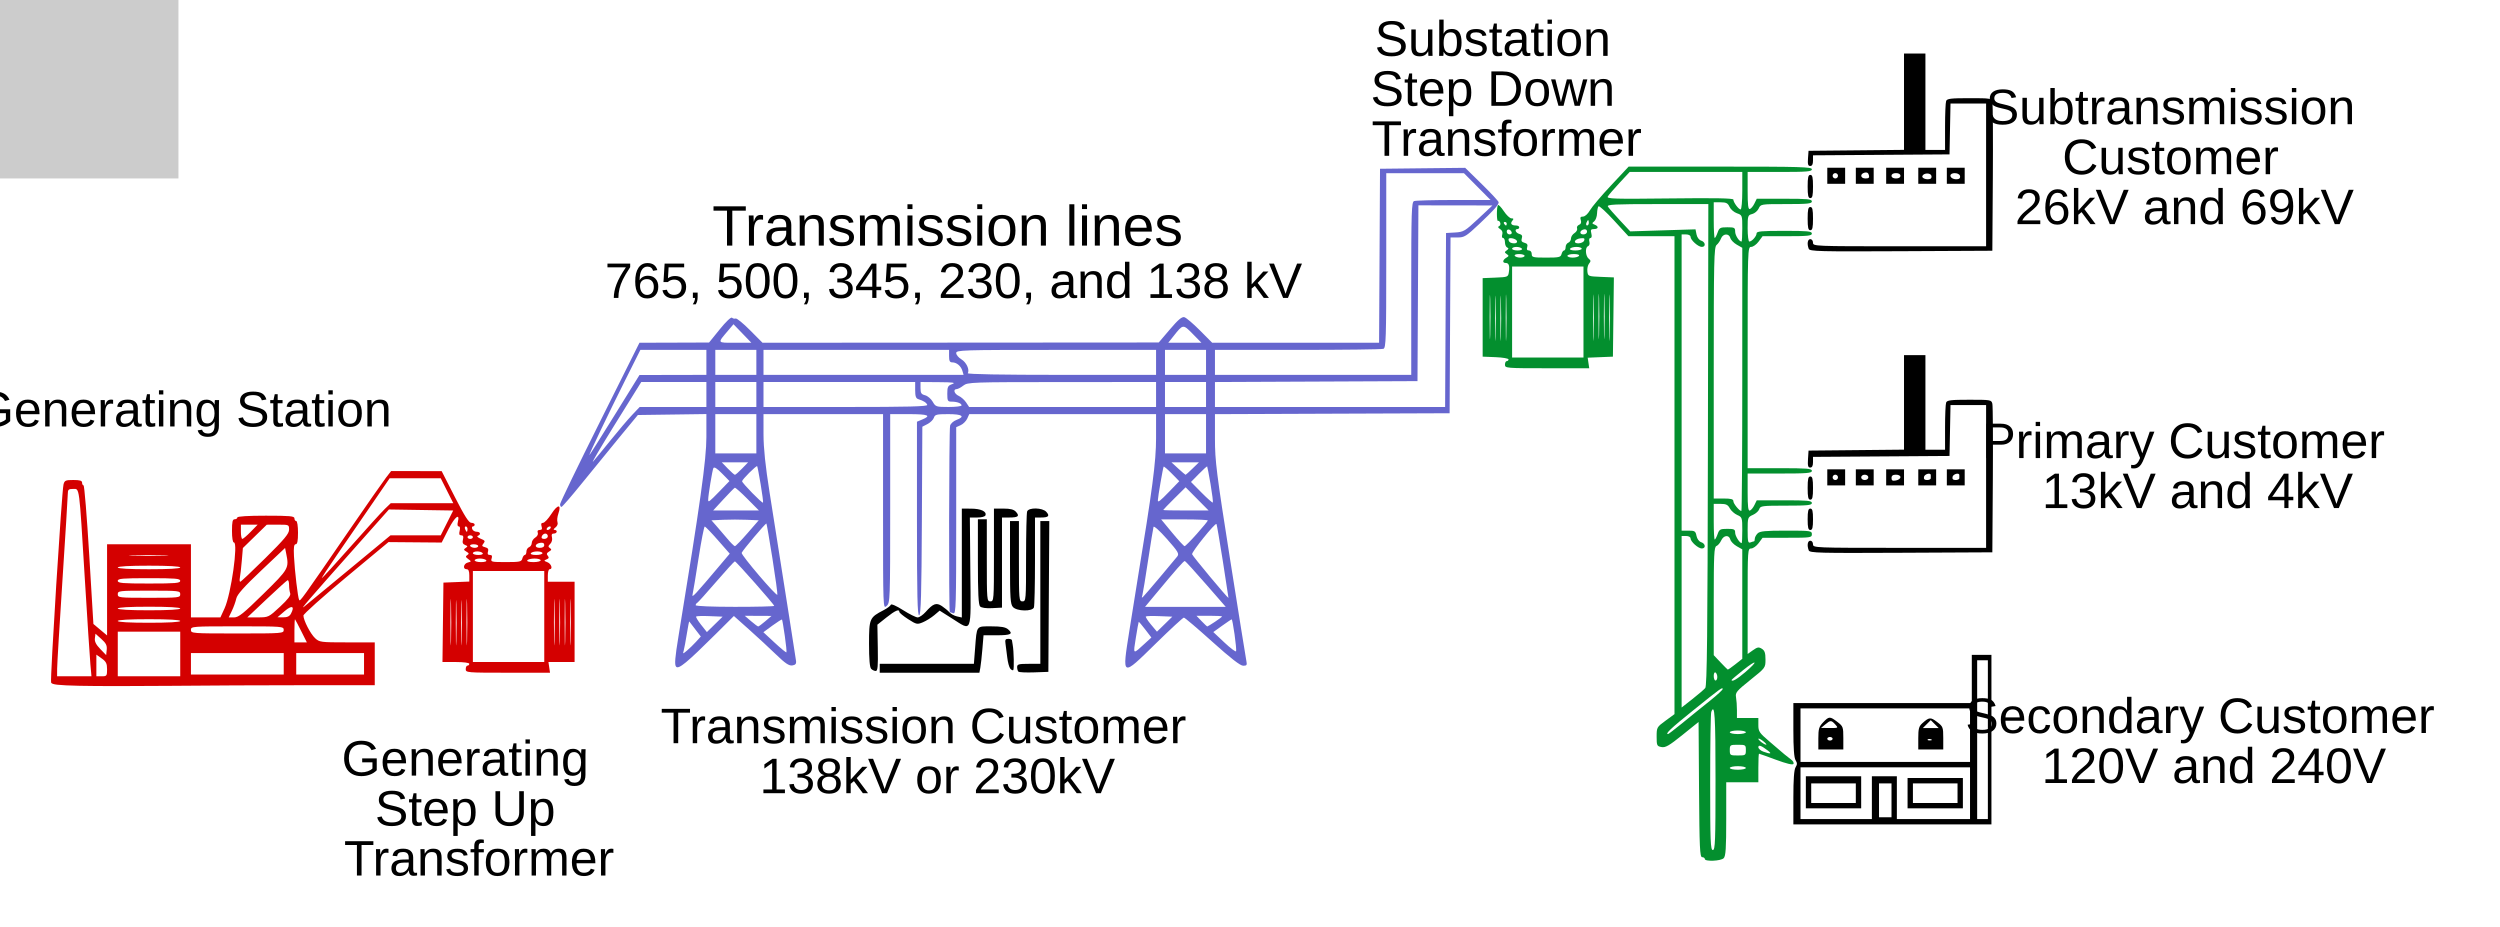
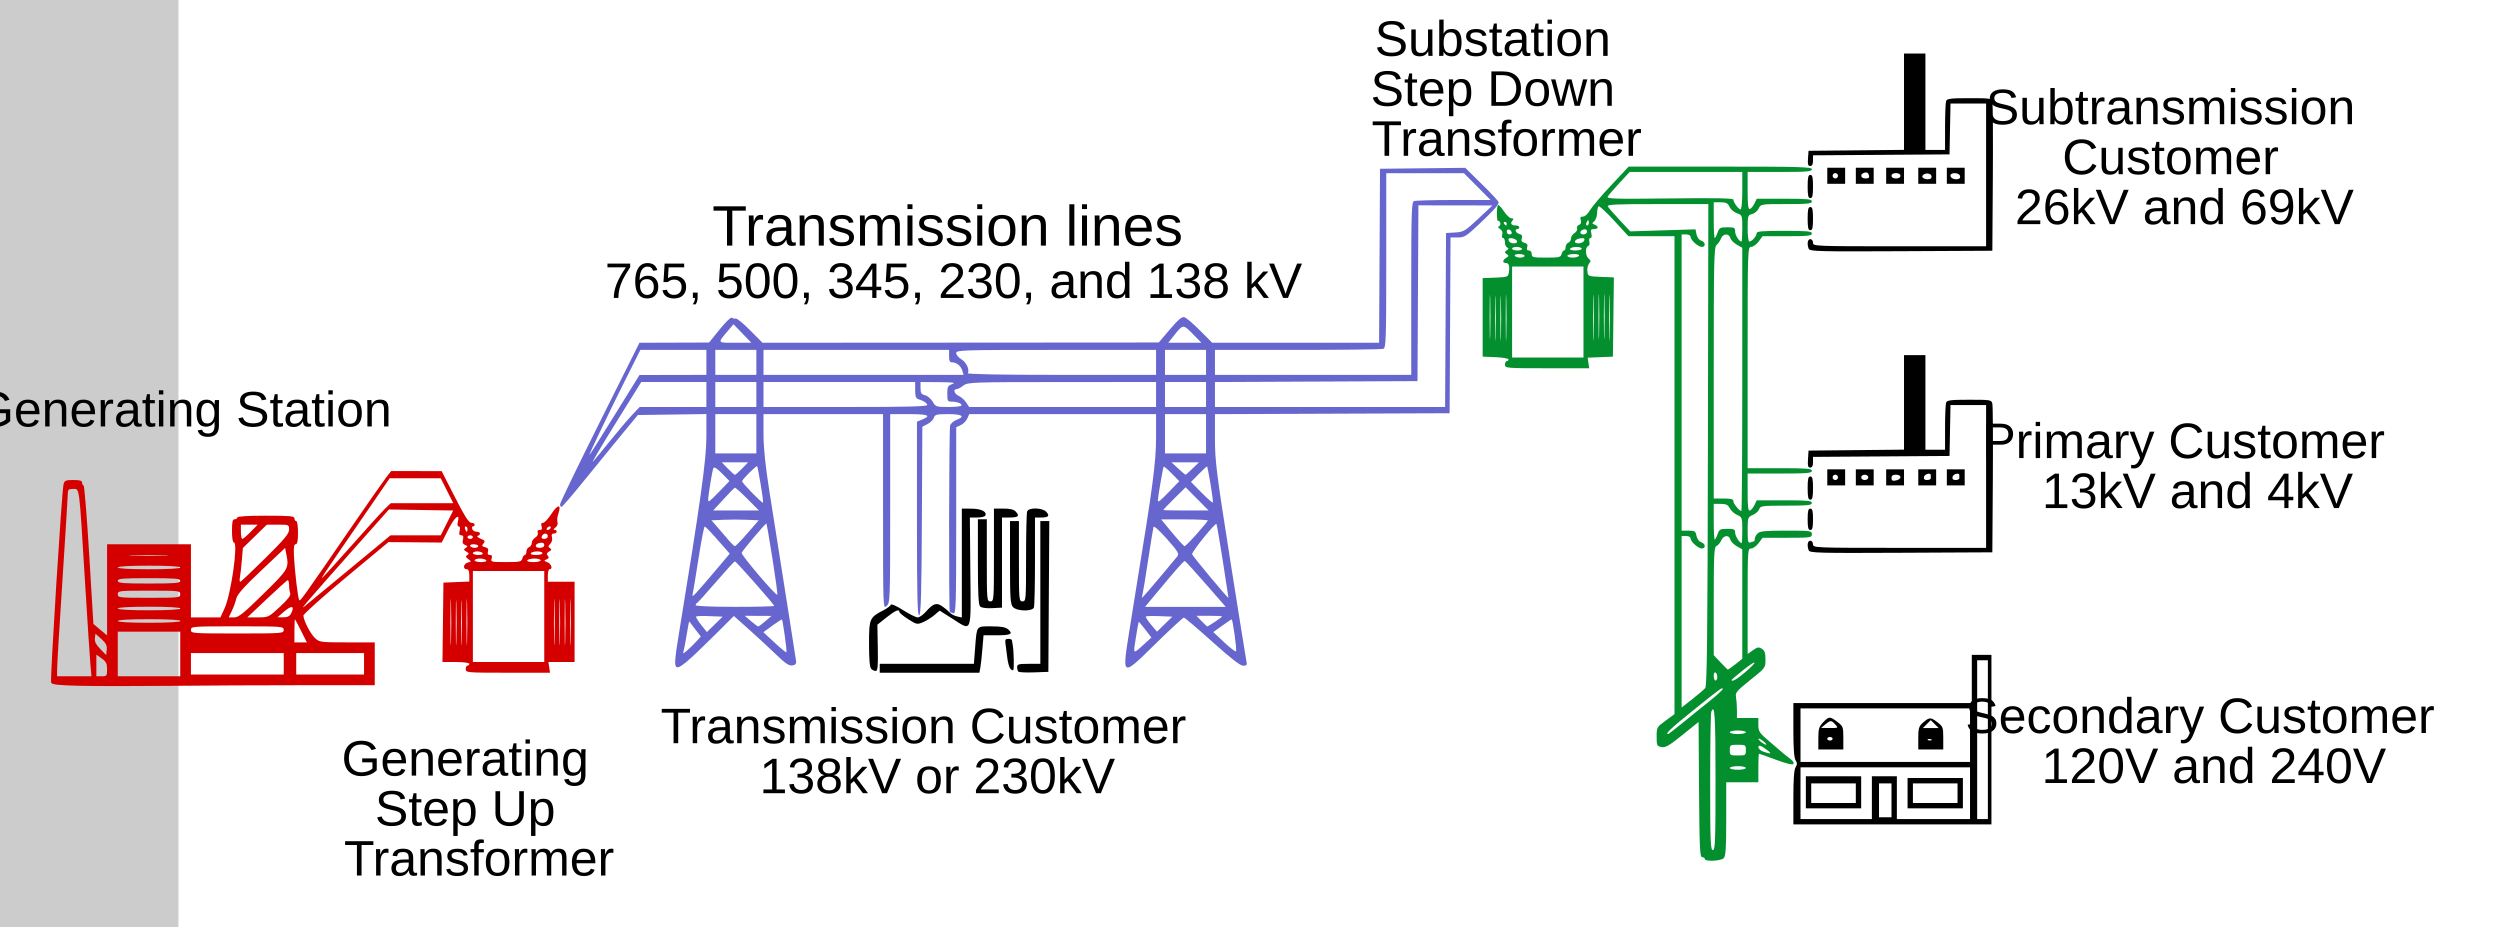
<svg xmlns="http://www.w3.org/2000/svg" height="519" width="1401" version="1.0">
  <defs />
-   <path id="outline" fill="000000" opacity="0.2" d="m0,0L0,100,100,100,100,0,z" />
+   <path id="outline" fill="000000" opacity="0.2" d="m0,0L0,1400,100,1400,100,0z" />
  <g transform="translate(187.5,-288.8622)">
    <path fill="#d40000" d="m-142.65,673.19c-12.494-0.304-15.765-0.673-16.209-1.83-0.628-1.637,5.976-107.12,6.949-111,0.564-2.245,1.134-2.504,5.52-2.504,3.681,0,4.892,0.371,4.892,1.5,0,0.825,0.37,1.5,0.821,1.5s1.878,17.478,3.169,38.84l2.348,38.84,3.831,3.216,3.831,3.216v-25.556-25.556h23.5,23.5v20.5,20.5h8.256,8.256l2.345-5.111c3.644-7.944,7.734-36.889,5.213-36.889-0.649,0-1.069-2.555-1.069-6.5,0-5.111,0.321-6.5,1.5-6.5,0.825,0,1.5-0.45,1.5-1,0-0.625,6-1,16-1,13.556,0,16,0.229,16,1.5,0,0.825,0.45,1.5,1,1.5,0.564,0,1,2.833,1,6.5,0,4.66-0.367,6.5-1.297,6.5-0.968,0-1.213,1.714-0.963,6.75,0.409,8.267,2.199,23.341,2.907,24.487,0.561,0.908,1.158,0.077,27.843-38.737,9.831-14.3,19.181-27.688,20.777-29.75l2.901-3.75,14.166,0.009,14.166,0.009,7.389,14.491c5.515,10.816,7.861,14.491,9.25,14.491,1.023,0,1.861,0.45,1.861,1s-0.436,1-0.969,1c-0.533,0-0.71,0.675-0.393,1.5,0.317,0.825,1.427,1.5,2.469,1.5,2.124,0,2.567,1.583,0.643,2.297-0.693,0.257,0.024,0.97,1.609,1.6,2.421,0.962,2.664,1.371,1.586,2.67-1.07,1.289-0.923,1.626,0.919,2.107,1.596,0.417,2.03,1.084,1.597,2.449-0.417,1.312-0.104,1.876,1.039,1.876,1.18,0,1.458,0.557,1,2-0.601,1.895-0.18,2,8.026,2,7.82,0,8.712-0.194,9.184-2,0.288-1.1,0.921-2,1.406-2,0.486,0,0.883-0.852,0.883-1.893,0-1.041,0.675-2.152,1.5-2.469,0.825-0.317,1.5-1.381,1.5-2.366,0-0.985,0.887-2.345,1.972-3.022,1.156-0.722,1.732-1.856,1.393-2.74-0.374-0.975,0.013-1.509,1.095-1.509,1.219,0,1.502-0.544,1.04-2-0.437-1.378-0.18-2,0.828-2,0.805,0,2.924-2.276,4.709-5.058,3.482-5.427,5.749-5.495,3.873-0.116-0.613,1.76-0.837,3.926-0.496,4.814,0.366,0.954-0.104,2.163-1.148,2.956-1.071,0.813-1.275,1.354-0.517,1.373,1.869,0.048,1.51,2.032-0.367,2.032-1.157,0-1.458,0.605-1.059,2.131,0.323,1.235-0.079,2.768-0.957,3.645-1.237,1.237-1.272,1.674-0.191,2.388,1.05,0.692,0.95,1.093-0.482,1.935-1.345,0.791-1.53,1.395-0.724,2.365,0.808,0.973,0.632,1.484-0.695,2.019-1.595,0.644-1.546,0.805,0.474,1.585,2.218,0.855,3.196,3.932,1.25,3.932-0.55,0-1,1.575-1,3.5v3.5h7.5,7.5v22.5,22.5h-7.327-7.327l0.44,3,0.44,3h-23.614c-22.947,0-23.614-0.057-23.614-2,0-1.1,0.45-2,1-2s1-0.45,1-1c0-0.578-3.173-1-7.519-1h-7.519l0.269-22.25,0.269-22.25,7.25-0.294,7.25-0.294v-3.456c0-2.405-0.456-3.456-1.5-3.456-2.313,0-1.774-3.115,0.648-3.749,2.083-0.545,2.091-0.603,0.255-1.946-1.526-1.116-1.629-1.548-0.528-2.228,1.096-0.678,0.997-1.06-0.505-1.942-1.596-0.938-1.655-1.24-0.398-2.063,1.256-0.823,1.208-1.066-0.324-1.654-1.3-0.499-1.633-1.342-1.203-3.054,0.431-1.718,0.173-2.365-0.945-2.365-1.141,0-1.376-0.645-0.911-2.5,0.391-1.559,0.203-2.5-0.5-2.5-0.69,0-0.894-0.929-0.527-2.391,1.344-5.355-1.609-3.134-5.215,3.923l-3.83,7.52-14.904-0.13-14.903-0.13-23.847,19.83c-13.116,10.904-23.837,20.511-23.824,21.349,0.039,2.703,3.945,10.263,6.55,12.678,2.429,2.251,3.158,2.346,17.98,2.346h15.448v12,12l-39.75,0.002c-21.862,0.001-55.5,0.161-74.75,0.356s-42.044,0.183-50.653-0.026zm5.802-12.081c-0.335-3.712-1.749-25.425-3.142-48.25-3.218-52.74-2.858-50-6.569-50-2.537,0-2.94,0.376-2.949,2.75-0.006,1.512-1.349,23.225-2.985,48.25s-2.982,47.412-2.99,49.75l-0.015,4.25h9.629,9.629zm9.351,2.818c0-3.227-0.538-4.315-3-6.068l-3-2.136v6.068,6.068h3c2.825,0,3-0.23,3-3.932zm41-8.568,0-12.5-17.5,0-17.5,0,0,12.5,0,12.5,17.5,0,17.5,0zm58,5.5,0-6-26,0-26,0,0,6,0,6,26,0,26,0zm45,0,0-6-19,0-19,0,0,6,0,6,19,0,19,0zm101-26.5,0-25.5-20,0-20,0,0,25.5,0,25.5,20,0,20,0zm-52.253-7.196c-0.177-5.942-0.323-1.354-0.323,10.196s0.144,16.412,0.322,10.804c0.178-5.608,0.179-15.058,0.002-21zm2.999,0.446c-0.178-5.638-0.324-1.025-0.324,10.25s0.146,15.888,0.324,10.25c0.178-5.638,0.178-14.862,0-20.5zm3,0c-0.178-5.638-0.324-1.025-0.324,10.25s0.146,15.888,0.324,10.25c0.178-5.638,0.178-14.862,0-20.5zm3.001-0.446c-0.177-5.942-0.323-1.354-0.323,10.196s0.144,16.412,0.322,10.804c0.178-5.608,0.179-15.058,0.002-21zm49,0c-0.177-5.942-0.323-1.354-0.323,10.196s0.144,16.412,0.322,10.804c0.178-5.608,0.179-15.058,0.001-21zm3,0c-0.177-5.942-0.323-1.354-0.323,10.196s0.144,16.412,0.322,10.804c0.178-5.608,0.179-15.058,0.001-21zm3,0c-0.177-5.942-0.323-1.354-0.323,10.196s0.144,16.412,0.322,10.804c0.178-5.608,0.179-15.058,0.001-21zm3,0c-0.177-5.942-0.323-1.354-0.323,10.196s0.144,16.412,0.322,10.804c0.178-5.608,0.179-15.058,0.001-21zm-262.94,19.803-3.31-2.972-0.328,2.554c-0.233,1.814,0.636,3.552,3,6l3.328,3.447,0.31-3.029c0.244-2.378-0.4-3.667-3-6zm112.02-4.358c-1.724-3.438-3.292-6.438-3.485-6.667-0.193-0.229-0.35,2.583-0.35,6.25v6.667h3.485,3.485zm-9.835-0.75c0-1.949-0.667-2-26-2s-26,0.051-26,2,0.667,2,26,2,26-0.051,26-2zm-58-5c0-0.629-6.5-1-17.5-1s-17.5,0.371-17.5,1,6.5,1,17.5,1,17.5-0.371,17.5-1zm46.601-15.173c14.317-14.076,14.452-14.314,12.781-22.666l-0.618-3.089-13.338,12.626c-9.739,9.218-13.517,13.459-14,15.714-0.364,1.698-1.468,4.775-2.453,6.838l-1.792,3.75h3.01c2.517,0,5.208-2.16,16.409-13.173zm9.28,7.226c4.529-4.206,6.198-6.403,5.75-7.571-0.347-0.905-0.631-2.996-0.631-4.647,0-1.651-0.384-2.852-0.854-2.668-0.47,0.183-5.737,4.946-11.706,10.583l-10.852,10.25,5.956-0.011c5.882-0.011,6.036-0.085,12.338-5.936zm6.147,3.895c2.305-4.307,0.607-5.008-3.528-1.458l-4,3.435,3.215,0.037c2.244,0.026,3.547-0.582,4.313-2.015zm-62.023-2.94c0-0.629-6.5-1-17.5-1s-17.5,0.371-17.5,1,6.5,1,17.5,1,17.5-0.371,17.5-1zm94.668-21.856,23.168-19.144,14.069,0,14.069,0,3.503-6.956,3.503-6.956-18.014-0.294-18.014-0.294-21.227,23.893c-24.276,27.325-28.94,32.757-26.187,30.501,1.078-0.884,12.386-10.221,25.128-20.75zm-94.668,13.86c0-1.924-0.667-2-17.5-2s-17.5,0.076-17.5,2,0.667,2,17.5,2,17.5-0.076,17.5-2zm0-7.5c0-1.276-2.611-1.5-17.5-1.5s-17.5,0.224-17.5,1.5,2.611,1.5,17.5,1.5,17.5-0.224,17.5-1.5zm47.667-12.702c10.787-10.682,13.333-13.736,13.333-16,0-2.767-0.068-2.797-6.25-2.78l-6.25,0.018-6.695,6.535-6.695,6.535-0.612,7.197c-0.337,3.958-0.82,8.21-1.074,9.447-0.254,1.238-0.154,2.25,0.224,2.25,0.377,0,6.686-5.941,14.019-13.202zm47.865-6.548c8.64-9.762,17.223-19.212,19.074-21l3.365-3.25h17.527,17.527l-3.525-7-3.525-7h-14.302-14.302l-10.12,14.75c-5.566,8.113-14.229,20.712-19.25,28-5.021,7.287-8.915,13.25-8.653,13.25,0.262,0,7.546-7.987,16.185-17.75zm-95.532,11.75c0-0.629-6.5-1-17.5-1s-17.5,0.371-17.5,1,6.5,1,17.5,1,17.5-0.371,17.5-1zm171.5-4c-0.34-0.55-1.942-1-3.559-1s-2.941,0.45-2.941,1,1.602,1,3.559,1c2.118,0,3.309-0.405,2.941-1zm30.5,0c0-0.55-1.548-1-3.441-1-1.893,0-3.719,0.45-4.059,1-0.373,0.604,0.99,1,3.441,1,2.232,0,4.059-0.45,4.059-1zm-210.8-2.746c-5.115-0.182-13.215-0.181-18,0.002-4.785,0.183-0.599,0.332,9.301,0.331,9.9-0.001,13.815-0.151,8.699-0.333zm178.3-1.25c-0.34-0.55-1.716-1-3.059-1s-2.441,0.45-2.441,1,1.377,1,3.059,1c1.785,0,2.802-0.417,2.441-1zm33.5,0c0-0.55-1.323-1-2.941-1-1.617,0-3.219,0.45-3.559,1-0.368,0.595,0.823,1,2.941,1,1.958,0,3.559-0.45,3.559-1zm-36-4c0-0.55-1.152-1-2.559-1-1.451,0-2.292,0.433-1.941,1,0.34,0.55,1.492,1,2.559,1s1.941-0.45,1.941-1zm37-0.57c0-1.042-0.729-1.462-2.172-1.25-3.201,0.471-3.544,2.82-0.412,2.82,1.681,0,2.583-0.549,2.583-1.57zm-164.5-7.43,3.906-4-4.703,0-4.703,0,0,4c0,2.2,0.359,4,0.797,4s2.555-1.8,4.703-4zm124.5,3c0-0.55-0.675-1-1.5-1s-1.5,0.45-1.5,1,0.675,1,1.5,1,1.5-0.45,1.5-1zm42-0.5c0-0.825-0.627-1.5-1.393-1.5-0.766,0-1.652,0.675-1.969,1.5-0.392,1.02,0.054,1.5,1.393,1.5,1.083,0,1.969-0.675,1.969-1.5zm-45-4c0-0.825-0.436-1.5-0.969-1.5-0.533,0-0.71,0.675-0.393,1.5,0.317,0.825,0.752,1.5,0.969,1.5,0.216,0,0.393-0.675,0.393-1.5zm46.5-0.5c0.34-0.55,0.168-1-0.382-1s-1.278,0.45-1.618,1c-0.34,0.55-0.168,1,0.382,1s1.278-0.45,1.618-1z" />
    <path fill="#038f2e" d="M767.88,770.23c0-0.55-0.67-1-1.49-1-1.29,0-1.52-5.13-1.75-37.89l-0.26-37.9-9.05,7.3c-7.48,6.02-9.52,7.2-11.75,6.77-2.53-0.48-2.7-0.85-2.7-5.81,0-5.21,0.09-5.37,5-8.97l5-3.67v-133.92-133.91h-12.91-12.9l-8.02-8.75c-4.41-4.8-8.34-8.42-8.74-8.02-0.39,0.4-0.76,2.19-0.82,3.99s-0.79,3.81-1.61,4.46c-1.32,1.03-1.29,1.26,0.25,1.85,2.42,0.94,2.2,2.47-0.36,2.47-1.75,0-2,0.42-1.48,2.5,0.39,1.57,0.2,2.5-0.51,2.5-0.65,0-0.91,0.87-0.6,2.06,0.32,1.21,0,2.27-0.77,2.56-1.73,0.67-1.44,5.57,0.43,7.02,1.2,0.94,1.23,1.42,0.18,2.69-0.71,0.85-1.14,2.81-0.96,4.36,0.31,2.76,0.44,2.81,7.59,3.1l7.27,0.3-0.27,22.2-0.27,22.21-7.07,0.29-7.07,0.29,0.43,2.96,0.44,2.96h-23.62c-22.94,0-23.61-0.06-23.61-2,0-1.1,0.45-2,1-2s1-0.43,1-0.96c0-0.52-3.26-1.09-7.25-1.25l-7.25-0.29v-22-22l7.14-0.29c6.97-0.29,7.15-0.36,7.55-3.09,0.53-3.59,0-5.12-1.77-5.12-1.97,0-1.78-1.69,0.33-2.93,1.53-0.9,1.56-1.16,0.25-2.05-1.33-0.91-1.33-1.14,0-2.1,1.13-0.81,1.19-1.2,0.25-1.58-0.69-0.28-1.25-1.6-1.25-2.93,0-1.32-0.48-2.41-1.07-2.41-0.6,0-0.8-0.85-0.45-1.93,0.39-1.25-0.02-2.32-1.19-3.06-1.2-0.76-1.4-1.29-0.6-1.63,0.66-0.28,0.95-1.15,0.65-1.94s-0.85-1.24-1.22-1.01c-0.84,0.51-0.85-8.04-0.02-8.87,0.33-0.33,1.8,1.21,3.27,3.42,1.46,2.21,3.38,4.02,4.27,4.02,1.23,0,1.34,0.31,0.49,1.34-1.32,1.59-0.5,2.66,2.04,2.66,1,0,1.83,0.45,1.83,1s-0.45,1-1,1c-1.85,0-1.02,2.18,1.03,2.72,1.47,0.38,1.86,1.06,1.41,2.47-0.46,1.43-0.06,2.09,1.5,2.5,1.52,0.4,1.95,1.08,1.52,2.43-0.41,1.29-0.11,1.88,0.97,1.88,0.9,0,1.57,0.85,1.57,2,0,1.83,0.67,2,8.09,2,7.26,0,8.15-0.21,8.62-2,0.29-1.1,0.92-2,1.41-2,0.48,0,0.88-0.85,0.88-1.9,0-1.04,0.67-2.15,1.5-2.46,0.82-0.32,1.5-1.39,1.5-2.37,0-0.99,0.89-2.35,1.97-3.02,1.09-0.68,1.73-1.86,1.44-2.61-0.29-0.76,0.21-1.66,1.1-2.01,1.1-0.42,1.42-1.28,0.99-2.63-0.48-1.52-0.18-2,1.23-2,1.09,0,2.7-1.45,3.85-3.45,1.08-1.9,6.41-8.2,11.85-14l9.88-10.55h51.34c44.98,0,51.35,0.18,51.35,1.5,0,1.28-2.67,1.5-18,1.5h-18v10.58c0,8.02,0.3,10.49,1.25,10.18,0.69-0.23,1.84-1.61,2.55-3.09l1.31-2.67h15.44c13.07,0,15.45,0.23,15.45,1.5,0,1.26-2.26,1.5-14.34,1.5-14.28,0-14.34,0.01-15.47,2.47-0.62,1.36-2.26,2.76-3.66,3.11-2.42,0.61-2.53,0.95-2.53,8.03,0,4.06,0.42,7.39,0.93,7.39,1.42,0,4.07-2.97,4.07-4.57,0-1.18,2.73-1.43,15.5-1.43,13.11,0,15.5,0.23,15.5,1.5,0,1.26-2.2,1.5-13.81,1.5h-13.82l-2.21,3c-1.22,1.65-3.11,3-4.19,3-1.94,0-1.97,0.98-1.97,62v62h18c15.33,0,18,0.22,18,1.5s-2.67,1.5-18,1.5h-18v10.58c0,8.02,0.3,10.49,1.25,10.18,0.69-0.23,1.84-1.61,2.55-3.09l1.31-2.67h15.44c13.07,0,15.45,0.23,15.45,1.5,0,1.26-2.27,1.5-14.43,1.5-13.4,0-14.48,0.14-15.05,1.94-0.34,1.06-1.94,2.52-3.57,3.24-2.88,1.28-2.95,1.48-2.95,8.67,0,6.3,0.23,7.27,1.58,6.75,0.87-0.33,1.77-0.6,2-0.6s0.42-0.64,0.42-1.43,0.71-2.14,1.57-3c1.28-1.28,4.22-1.57,16-1.57,13.76,0,14.43,0.09,14.43,2,0,1.9-0.67,2-13.81,2h-13.82l-2.21,3c-1.22,1.65-3.11,3-4.19,3-1.92,0-1.97,0.81-1.97,29.57v29.56l2.95-2.1c2.52-1.79,3.26-1.92,5-0.83,1.59,0.99,2.05,2.33,2.05,5.98,0,4.69-0.01,4.7-8.51,11.5-7.74,6.21-8.45,7.08-8,9.69,0.28,1.58,0.51,4.85,0.51,7.25v4.38h6,6v3.94c0,3.59,0.54,4.4,6.25,9.26,3.44,2.93,7.15,6.1,8.25,7.05,1.1,0.94,2.86,2.33,3.9,3.08,1.05,0.75,1.61,1.84,1.26,2.41-0.42,0.68-3.87-0.14-9.79-2.34-5.03-1.87-9.31-3.4-9.51-3.4s-0.36,3.6-0.36,8v8h-9-9v20.57c0,16.49-0.28,20.85-1.43,22-1.62,1.62-10.57,1.98-10.57,0.43zm6-44.5c0-35.91-0.45-42.99-2.39-37.92-0.34,0.87-0.61,18.64-0.61,39.5,0,33.04,0.19,37.92,1.5,37.92s1.5-5.06,1.5-39.5zm17-6.5c0-0.55-2.03-1-4.5-1-2.48,0-4.5,0.45-4.5,1s2.02,1,4.5,1c2.47,0,4.5-0.45,4.5-1zm0-10c0-2.89-0.17-3-4.5-3s-4.5,0.11-4.5,3,0.17,3,4.5,3,4.5-0.11,4.5-3zm12.5,0.39c-3.87-2.98-5.5-3.57-5.5-2.01,0,0.8,1.24,1.9,2.75,2.46,4.02,1.46,5.02,1.3,2.75-0.45zm-2.64-5.31c-1.3-1.05-2.55-1.72-2.79-1.49-0.51,0.51,3.07,3.33,4.29,3.38,0.47,0.01-0.2-0.83-1.5-1.89zm-46.19-9.63c3.75-3.05,7.5-6.1,8.33-6.77,0.82-0.68,4.54-3.66,8.25-6.63,3.71-2.98,6.75-5.8,6.75-6.28,0-1.26-1.1-0.47-16.79,12.17-12.28,9.88-15.63,13.06-13.79,13.06,0.23,0,3.49-2.5,7.25-5.55zm36.33,4.55c0-0.55-2.03-1-4.5-1-2.48,0-4.5,0.45-4.5,1s2.02,1,4.5,1c2.47,0,4.5-0.45,4.5-1zm-22.75-24.8c0.98-1.19,1.3-30.22,1.48-136.36l0.24-134.84h-28.54c-24.06,0-28.41,0.22-27.73,1.39,0.44,0.76,3.43,4.2,6.66,7.65l5.85,6.26,18.29-0.58,18.28-0.57,0.57,2.84c0.33,1.67,1.41,3.12,2.61,3.49,2.45,0.78,2.73,3.52,0.35,3.52-2.04,0-6.31-3.84-6.31-5.68,0-0.74-1.09-1.32-2.5-1.32h-2.5v83,83h3.87c3.49,0,3.94,0.29,4.46,2.92,0.35,1.73,1.42,3.18,2.63,3.56,2.45,0.78,2.73,3.52,0.35,3.52-2.04,0-6.31-3.84-6.31-5.68,0-0.74-1.09-1.32-2.5-1.32h-2.5v48.06,48.07l6-4.71c3.3-2.6,6.56-5.39,7.25-6.22zm6.75-6.14c0-1.07-0.45-2.22-1-2.56-0.57-0.35-1,0.49-1,1.94,0,1.41,0.45,2.56,1,2.56s1-0.88,1-1.94zm15.59-2.68c7.63-6.52,6.75-7.52-1.09-1.23-3.58,2.86-6.5,5.35-6.5,5.53,0,1.32,3.01-0.39,7.59-4.3zm-5.49-4.47l3.9-3.08-0.01-30.67v-30.66l-3.09-1.76c-1.7-0.97-3.33-2.66-3.61-3.75-0.73-2.8-3.75-2.48-5.12,0.54-0.64,1.39-1.83,2.78-2.66,3.1-1.3,0.5-1.51,4.79-1.51,30.87v30.29l3.75,3.97c2.06,2.19,3.91,4.03,4.1,4.1,0.2,0.08,2.11-1.25,4.25-2.95zm3.9-75.17c0-7.01-0.1-7.3-2.84-8.51-1.56-0.69-3.44-2.38-4.17-3.74-1.06-1.99-2.1-2.49-5.16-2.49h-3.83v10c0,5.5,0.25,10,0.55,10s1.02-1.35,1.6-3c0.95-2.72,1.45-3,5.45-3,3.85,0,4.4,0.27,4.4,2.17,0,1.82,2.51,5.83,3.65,5.83,0.19,0,0.35-3.27,0.35-7.26zm-0.01-84.49v-73.75l-3.09-1.76c-1.7-0.97-3.33-2.66-3.61-3.75-0.72-2.73-4.14-2.53-5.21,0.3-0.48,1.26-1.59,2.89-2.48,3.62-1.44,1.2-1.6,8.34-1.6,71.71v70.38h5.5c4.22,0,5.5,0.35,5.5,1.5,0,1.39,3.36,5.5,4.5,5.5,0.27,0,0.5-33.19,0.49-73.75zm-88.99-37.75v-25.5h-20-20v25.5,25.5h20,20v-25.5zm-49.26-6.75c-0.17-5.64-0.32-1.03-0.32,10.25,0,11.27,0.15,15.89,0.32,10.25,0.18-5.64,0.18-14.86,0-20.5zm3,0c-0.17-5.64-0.32-1.03-0.32,10.25,0,11.27,0.15,15.89,0.32,10.25,0.18-5.64,0.18-14.86,0-20.5zm3.01-0.45c-0.18-5.94-0.33-1.35-0.33,10.2s0.15,16.41,0.32,10.8c0.18-5.61,0.18-15.06,0.01-21zm49,0c-0.18-5.94-0.33-1.35-0.33,10.2s0.15,16.41,0.32,10.8c0.18-5.61,0.18-15.06,0.01-21zm9,0c-0.18-5.94-0.33-1.35-0.33,10.2s0.15,16.41,0.32,10.8c0.18-5.61,0.18-15.06,0.01-21zm-67.01-0.11c-0.18-5.33-0.32-0.69-0.32,10.31s0.15,15.36,0.33,9.69c0.17-5.66,0.17-14.66-0.01-20zm61-0.44c-0.17-5.64-0.32-1.03-0.32,10.25,0,11.27,0.15,15.89,0.32,10.25,0.18-5.64,0.18-14.86,0-20.5zm3,0c-0.17-5.64-0.32-1.03-0.32,10.25,0,11.27,0.15,15.89,0.32,10.25,0.18-5.64,0.18-14.86,0-20.5zm-44.74-23.75c0-0.55-1.38-1-3.06-1-1.78,0-2.8,0.41-2.44,1,0.34,0.55,1.72,1,3.06,1s2.44-0.45,2.44-1zm30.5,0c0.37-0.6-0.82-1-2.94-1-1.96,0-3.56,0.45-3.56,1s1.32,1,2.94,1,3.22-0.45,3.56-1zm-32-4c-0.34-0.55-1.72-1-3.06-1s-2.44,0.45-2.44,1,1.38,1,3.06,1c1.78,0,2.8-0.42,2.44-1zm33.5,0c0-0.55-1.32-1-2.94-1s-3.22,0.45-3.56,1c-0.37,0.59,0.82,1,2.94,1,1.96,0,3.56-0.45,3.56-1zm-36.25-4.25c-0.47-1.45-4.75-2.34-4.75-0.99,0,1.43,1.17,2.24,3.25,2.24,1.09,0,1.74-0.54,1.5-1.25zm37.64-0.32c0.46-1.22,0.01-1.49-2.07-1.25-1.47,0.18-2.85,0.88-3.08,1.57-0.61,1.87,4.43,1.56,5.15-0.32zm88.61-6.83c0-7.33-0.03-7.42-3-8.45-1.65-0.58-3.52-2.19-4.16-3.6-0.95-2.09-1.86-2.55-5-2.55h-3.84v10c0,5.5,0.25,10,0.55,10s1.02-1.35,1.6-3c0.95-2.72,1.45-3,5.45-3,3.99,0,4.4,0.22,4.4,2.43,0,2.08,2.24,5.57,3.57,5.57,0.24,0,0.43-3.33,0.43-7.4zm-129.23,2.21c-0.62-1.85-2.77-2.16-2.77-0.4,0,0.88,0.71,1.59,1.58,1.59s1.41-0.54,1.19-1.19zm42.23-0.39c0-0.93-0.68-1.44-1.67-1.25-2.51,0.49-2.85,2.83-0.41,2.83,1.22,0,2.08-0.65,2.08-1.58zm-45-4.42c0-0.55-0.48-1-1.06-1s-0.78,0.45-0.44,1,0.82,1,1.06,1,0.44-0.45,0.44-1zm46-0.5c0-0.83-0.18-1.5-0.39-1.5-0.22,0-0.66,0.67-0.97,1.5-0.32,0.82-0.14,1.5,0.39,1.5s0.97-0.68,0.97-1.5zm86-18v-10.5h-31.55-31.56l-5.69,6.12c-3.14,3.37-6.09,6.8-6.57,7.63-0.77,1.33,3.27,1.45,34.75,1.08,25.05-0.31,35.62-0.11,35.62,0.65,0,1.53,2.93,5.52,4.06,5.52,0.53,0,0.94-4.59,0.94-10.5z" />
    <g id="gtransmission">
      <path id="ptransmission" opacity="0.6" fill="#0000AE" d="M191.37,662.45c-0.93-1.12-0.63-4.88,1.39-17.22,12.19-74.4,15.6-98.8,15.6-111.47v-12.86l-19.2,0.27-19.21,0.27-10.33,12.5c-5.68,6.88-15.14,18.47-21.01,25.75-5.88,7.29-11.04,13.25-11.47,13.25s-0.78-0.67-0.78-1.49c0-0.83,10.01-21.53,22.24-46l22.25-44.51,19.5-0.06,19.51-0.07,5.99-7.4c3.47-4.29,6.36-7.02,6.87-6.51,0.49,0.49,1.4,0.69,2.02,0.45,0.63-0.24,4.28,2.72,8.1,6.58l6.97,7.01,111.02-0.07,111.03-0.08,6.24-7.33c4.6-5.41,6.73-7.21,8.1-6.85,1.03,0.27,4.96,3.61,8.74,7.41l6.87,6.92h46.76,46.77l0.26-48.75,0.26-48.75,23.87-0.27,23.86-0.26,9.39,9.2c5.16,5.06,9.38,9.61,9.38,10.11,0,1.44-2.92,4.69-11.2,12.48-6.93,6.53-8.1,7.24-11.74,7.24h-4.04l-0.26,49.25-0.26,49.25-65.75,0.26-65.75,0.26v13.79c0,12.42,0.85,19.17,8.51,67.75,4.69,29.67,8.77,55.18,9.08,56.69,0.49,2.38,0.25,2.75-1.78,2.75-1.61,0-7.07-4.25-17.33-13.47-8.24-7.42-15.39-13.49-15.89-13.5-0.5-0.02-7.62,6.56-15.83,14.61-19.19,18.82-18.86,18.98-14.74-7.16,1.65-10.44,3.66-23.03,4.48-27.98,8.44-51.21,10.5-66.89,10.5-79.99v-13.51h-52.34-52.34l-1.15,2.52c-0.63,1.38-2.27,3.03-3.66,3.66l-2.51,1.14v52.45c0,47.41-0.15,52.39-1.58,51.84-0.87-0.33-1.77-0.61-2-0.61-0.63,0-0.48-102.19,0.16-104.55,0.3-1.13,1.87-2.56,3.49-3.17,5.2-1.96,3.4-3.28-4.5-3.28-6.57,0-7.51,0.24-8.07,2.01-0.35,1.11-1.96,2.69-3.56,3.53l-2.92,1.51-0.26,52.64c-0.2,41.04-0.54,52.74-1.51,53.06-0.99,0.33-1.25-10.92-1.25-54.04v-54.46l3-1.25c5.28-2.19,3.26-3-7.5-3h-10.5v52.85c0,51.57-0.05,52.89-2,54.65-2,1.81-2,1.75-2-52.84v-54.66h-33.5-33.5l0.01,11.25c0.01,7.86,1.05,17.74,3.42,32.75,9.55,60.39,14.63,92.7,14.84,94.5,0.16,1.44-0.45,2.1-2.16,2.34-1.81,0.26-3.97-1.2-9-6.07-3.63-3.52-10.45-9.83-15.15-14.02l-8.55-7.62-9.95,9.9c-16.5,16.4-21.06,20.16-22.45,18.48zm11.18-13.92l2.69-2.96-3.14-4.06c-1.72-2.24-3.22-4.21-3.33-4.38-0.12-0.18-0.74,2.97-1.38,7-0.65,4.02-1.43,8.21-1.74,9.31-0.55,2-0.55,2,1.83,0.02,1.31-1.09,3.59-3.31,5.07-4.93zm49.76-3.28c-0.7-4.84-1.4-8.97-1.56-9.18-0.16-0.2-2.58,1.31-5.38,3.36l-5.07,3.73,6.27,5.82c3.44,3.2,6.43,5.65,6.64,5.45,0.2-0.21-0.2-4.34-0.9-9.18zm201.98,4.03l3.44-3.16-3.44-4.49c-1.89-2.47-3.53-4.4-3.65-4.29s-0.85,4.13-1.61,8.91c-1.56,9.72-1.83,9.56,5.26,3.03zm50.06-4.88c-0.66-4.65-1.37-8.46-1.59-8.46s-2.63,1.61-5.36,3.57l-4.96,3.56,6.21,5.85c3.42,3.22,6.37,5.42,6.56,4.9,0.19-0.53-0.2-4.77-0.86-9.42zm-294.06-10.25c-3.95-0.17-7.4-0.07-7.67,0.2-0.28,0.28,0.97,2.35,2.76,4.62l3.26,4.11,4.41-4.32,4.41-4.32-7.17-0.29zm252,0c-3.95-0.17-7.39-0.08-7.66,0.19-0.27,0.26,1.03,2.29,2.87,4.5l3.36,4.01,4.3-4.2,4.3-4.21-7.17-0.29zm-220.89,2.83l3.46-2.96-7.5-0.03-7.5-0.04,3.5,2.99c1.92,1.65,3.74,3,4.04,3,0.29,0,2.09-1.33,4-2.96zm251.98,0.33c2.19-1.45,3.98-2.8,3.98-3s-3.23-0.37-7.19-0.37h-7.18l2.87,3c1.58,1.65,3.02,3,3.21,3,0.18,0,2.12-1.18,4.31-2.63zm-247.02-8.91c0-0.8-21.33-24.96-22.04-24.96-0.33,0-5.06,5.18-10.51,11.5-5.45,6.33-10.25,11.65-10.68,11.84-0.42,0.18-0.77,0.74-0.77,1.25,0,0.52,9.33,0.91,22,0.91,12.1,0,22-0.24,22-0.54zm241.92-12.21c-6.12-7.01-11.42-12.83-11.78-12.93-0.6-0.17-4.66,4.43-17.12,19.43l-5.19,6.25h22.61,22.6l-11.12-12.75zm-271.61-11.4l4.77-5.65-6.66-7.6c-3.66-4.18-6.96-7.6-7.35-7.6-0.38,0-1.94,7.99-3.46,17.75-1.51,9.77-3.02,18.86-3.34,20.22-0.58,2.42,0.84,0.9,16.04-17.12zm245.77,7.65c4.66-5.5,9.07-10.78,9.8-11.73,1.18-1.53,0.5-2.68-5.79-9.8-4.06-4.61-7.29-7.51-7.52-6.77-0.22,0.72-1.59,9.18-3.05,18.8-1.45,9.63-2.89,18.4-3.2,19.5-0.65,2.37-1.16,2.89,9.76-10zm35.35-9.06c-1.78-11.32-3.39-20.71-3.58-20.89-0.77-0.7-13.95,15.67-13.66,16.97,0.22,1,19.77,24.46,20.39,24.48,0.05,0-1.37-9.25-3.15-20.56zm-252.41-1.5c-1.69-10.63-3.21-19.46-3.38-19.63-0.38-0.37-13.47,15.15-13.87,16.44-0.37,1.21,19.6,24.63,20,23.45,0.17-0.52-1.07-9.64-2.75-20.26zm-14.01-14.19l6.31-7.25-6.66-0.29c-3.66-0.17-9.62-0.17-13.25,0l-6.58,0.29,2.65,3c1.46,1.65,4.26,4.92,6.21,7.25,1.95,2.34,3.88,4.25,4.28,4.25,0.41,0,3.58-3.26,7.04-7.25zm251.84,0.34c3.38-3.8,6.15-7.18,6.15-7.5s-5.88-0.59-13.07-0.59h-13.07l6.2,7.5c3.42,4.13,6.53,7.5,6.93,7.5,0.39,0,3.48-3.11,6.86-6.91zm-251.86-19.59c-3.54-3.58-6.73-6.4-7.07-6.25-0.34,0.14-3.21,3.07-6.38,6.5l-5.76,6.25h12.83,12.83l-6.45-6.5zm252.01,0l-6.44-6.5-6.28,6.22c-3.46,3.43-6.28,6.35-6.28,6.5,0,0.16,5.72,0.28,12.72,0.28h12.72l-6.44-6.5zm-244.58-8.12c-0.91-5.43-1.79-10.03-1.96-10.21-0.45-0.51-8.46,7.48-8.46,8.44,0,1.01,11.24,12.49,11.74,11.99,0.19-0.19-0.4-4.79-1.32-10.22zm252.13-0.04c-0.92-5.39-1.78-9.9-1.92-10.04s-2.24,1.76-4.66,4.23l-4.4,4.48,5.91,5.97c3.25,3.29,6.09,5.78,6.32,5.56,0.23-0.23-0.34-4.82-1.25-10.2zm-275.19,3.91l5.57-5.75-4.18-4.25c-2.85-2.9-4.38-3.85-4.83-3-0.59,1.11-2.92,15.33-2.92,17.79,0,1.61,0.58,1.17,6.36-4.79zm252.13,0.05l5.52-5.71-4.19-4.27c-2.31-2.35-4.36-4.11-4.57-3.9-0.34,0.34-3.24,17.14-3.25,18.83,0,1.47,1.03,0.68,6.49-4.95zm-239.49-12.8l3.39-3.5h-7.39-7.39l3.39,3.5c1.87,1.93,3.67,3.5,4,3.5s2.13-1.57,4-3.5zm252.43,0l3.61-3.5h-7.72-7.71l3.82,3.5c2.1,1.93,3.95,3.5,4.11,3.5s1.91-1.57,3.89-3.5zm-325.82-16.22c4.09-5.08,9.36-11.27,11.71-13.75l4.28-4.53h18.7,18.7v-7-7h-18.25l-18.25,0.01-14.76,23.74c-8.12,13.07-13.6,22.4-12.17,20.75s5.95-7.15,10.04-12.22zm1.97-13.74l13.92-22.46,18.75-0.04,18.75-0.04v-7-7h-18.49-18.5l-8.64,17.25c-9.42,18.8-20.4,41.75-19.97,41.75,0.15,0,6.53-10.11,14.18-22.46zm79.42,10.46v-11h-11.5-11.5v11,11h11.5,11.5v-11zm252,0v-11h-11.5-11.5v11,11h11.5,11.5v-11zm-252-22v-7h-11.5-11.5v7,7h11.5,11.5v-7zm95.77,5.82c-0.41-1.23-2.09-2.31-5.02-3.21-1.33-0.41-1.75-1.63-1.75-5.08v-4.53h-42.5-42.5v7,7h46.08c34.94,0,45.99-0.28,45.69-1.18zm19.23,0.29c0-1.16-2.52-2.11-5.58-2.11-2.19,0-2.42-0.41-2.42-4.41,0-3.91,0.32-4.54,2.75-5.42,2.17-0.8,0.59-1.03-7.5-1.09l-10.25-0.08v3.39c0,2.81,0.44,3.51,2.57,4.04,1.41,0.36,3.32,1.98,4.25,3.6,1.62,2.85,1.95,2.96,8.93,2.97,3.99,0,7.25-0.4,7.25-0.89zm109-6.11v-7l-52.75,0.03c-50.81,0.02-52.84,0.09-55.25,1.97-1.38,1.08-3.06,1.97-3.75,1.98-2.17,0.04-1.35,2.66,1.2,3.82,1.34,0.61,3.19,2.26,4.11,3.66l1.67,2.54h52.38,52.39v-7zm28,0v-7h-11.5-11.5v7,7h11.5,11.5v-7zm134.24-41.75l0.26-48.75,5.06-0.29c4.76-0.28,5.53-0.74,13-7.72l7.94-7.43-20.74-0.03-20.74-0.03-0.26,49.25-0.26,49.25-56.75,0.26-56.75,0.26v6.99,6.99h64.49,64.49l0.26-48.75zm-386.24,23.75v-7h-11.5-11.5v7,7h11.5,11.5v-7zm115.47,4.75c-0.82-2.73-3.22-4.75-5.66-4.75-1.4,0-1.81-0.79-1.81-3.5v-3.5h-52-52v7,7h56.07,56.06l-0.66-2.25zm108.53-4.75v-7h-56c-53.08,0-56,0.1-56,1.79,0,0.98,1.3,2.55,2.89,3.49,2.82,1.67,4.76,5.87,3.58,7.77-0.37,0.6,19.06,0.95,52.47,0.95h53.06v-7zm28,0v-7h-11.5-11.5v7,7h11.5,11.5v-7zm115-41.39c0-43.21,0.17-48.46,1.58-49,0.87-0.33,10.87-0.61,22.23-0.61h20.64l-7.45-7.5-7.45-7.5h-21.78-21.77v48.9c0,43.66-0.17,48.95-1.58,49.5-0.87,0.33-22.47,0.6-48,0.6h-46.42v7,7h55,55v-48.39zm-374.81,25.2l-5-5.19-2.85,3.36c-6.31,7.45-6.54,7.02,3.7,7.02h9.15l-5-5.19zm252.34,0.22c-5.43-5.51-5.39-5.51-10.65,1.13l-3.05,3.84h9.3,9.29l-4.89-4.97z" />
      <path fill-opacity="0.0" stroke-opacity="0.0" stroke="#0000FF" d="M126.5,570L180.5,671,280.5,671,280.5,626,348.5,626,348.5,548,419.5,548,419.5,671,527.5,671,633.5,526,633.5,428,655.5,395,637.5,377,186.5,377z" />
      <text style="writing-mode:lr-tb;text-anchor:middle;text-align:center;" font-weight="normal" xml:space="preserve" font-stretch="normal" line-height="100%" font-variant="normal" y="426.51" x="358.536" font-family="Arial" font-style="normal" fill="#000000">
        <tspan style="writing-mode:lr-tb;text-anchor:middle;text-align:center;" font-size="32px" line-height="100%" y="426.51" x="362.973">Transmission lines </tspan>
        <tspan style="writing-mode:lr-tb;text-anchor:middle;text-align:center;" font-size="28px" line-height="100%" y="455.837" x="358.536">765, 500, 345, 230, and 138 kV</tspan>
      </text>
    </g>
    <flowRoot font-weight="normal" xml:space="preserve" font-size="20px" font-style="normal" font-family="Bitstream Vera Sans" fill="#000000">
      <flowRegion>
        <rect y="122.08" width="215.3" x="469.51" height="32.425" />
      </flowRegion>
      <flowPara />
    </flowRoot>
    <flowRoot font-weight="normal" xml:space="preserve" font-size="20px" font-style="normal" font-family="Bitstream Vera Sans" fill="#000000">
      <flowRegion>
        <rect y="105.22" width="290.53" x="387.8" height="32.425" />
      </flowRegion>
      <flowPara />
    </flowRoot>
    <text style="writing-mode:lr-tb;text-anchor:middle;text-align:center;" font-weight="normal" xml:space="preserve" font-size="28px" font-style="normal" font-stretch="normal" font-variant="normal" y="705.365" x="357.239" font-family="Arial" line-height="100%" fill="#000000">
      <tspan x="357.239" y="705.365">Transmission Customer</tspan>
      <tspan x="357.239" y="733.365">138kV or 230kV</tspan>
    </text>
    <text style="writing-mode:lr-tb;text-anchor:middle;text-align:center;" font-weight="normal" xml:space="preserve" font-size="28px" font-style="normal" font-stretch="normal" font-variant="normal" y="527.862" x="-57.5" font-family="Arial" line-height="100%" fill="#000000">
      <tspan x="-57.5" y="527.862">Generating Station</tspan>
      <tspan x="-57.5" y="555.862" />
    </text>
    <text style="writing-mode:lr-tb;text-anchor:middle;text-align:center;" font-weight="normal" xml:space="preserve" font-size="28px" font-style="normal" font-stretch="normal" font-variant="normal" y="723.523" x="100.433" font-family="Arial" line-height="100%" fill="#000000">
      <tspan x="100.433" y="723.523">Generating</tspan>
      <tspan x="100.433" y="751.523">Step Up</tspan>
      <tspan x="100.433" y="779.523">Transformer</tspan>
    </text>
    <text style="writing-mode:lr-tb;text-anchor:middle;text-align:center;" font-weight="normal" xml:space="preserve" font-size="28px" font-style="normal" font-stretch="normal" font-variant="normal" y="320.157" x="676.3" font-family="Arial" line-height="100%" fill="#000000">
      <tspan x="676.3" y="320.157">Substation</tspan>
      <tspan x="676.3" y="348.157">Step Down</tspan>
      <tspan x="676.3" y="376.157">Transformer</tspan>
    </text>
    <flowRoot style="writing-mode:lr-tb;text-anchor:middle;text-align:center;" font-weight="normal" xml:space="preserve" font-size="28px" font-stretch="normal" font-variant="normal" font-style="normal" font-family="Arial" line-height="100%" fill="#000000">
      <flowRegion>
        <rect y="76.689" width="77.82" x="208.82" height="32.425" />
      </flowRegion>
      <flowPara />
    </flowRoot>
    <text style="writing-mode:lr-tb;text-anchor:start;text-align:start;" font-weight="normal" xml:space="preserve" font-size="28px" font-style="normal" font-stretch="normal" font-variant="normal" y="358.475" x="1056.109" font-family="Arial" line-height="100%" fill="#000000">
      <tspan style="writing-mode:lr-tb;text-anchor:middle;text-align:center;" line-height="100%" y="358.475" x="1056.109">Subtransmission</tspan>
      <tspan style="writing-mode:lr-tb;text-anchor:middle;text-align:center;" line-height="100%" y="386.475" x="1056.109">Customer</tspan>
      <tspan style="writing-mode:lr-tb;text-anchor:middle;text-align:center;" line-height="100%" y="414.475" x="1056.109">26kV and 69kV</tspan>
    </text>
    <text style="writing-mode:lr-tb;text-anchor:middle;text-align:center;" font-weight="normal" xml:space="preserve" font-size="28px" font-style="normal" font-stretch="normal" font-variant="normal" y="545.567" x="1063.446" font-family="Arial" line-height="100%" fill="#000000">
      <tspan x="1063.446" y="545.567">Primary Customer</tspan>
      <tspan x="1063.446" y="573.567">13kV and 4kV</tspan>
    </text>
    <text style="writing-mode:lr-tb;text-anchor:middle;text-align:center;" font-weight="normal" xml:space="preserve" font-size="28px" font-style="normal" font-stretch="normal" font-variant="normal" y="699.643" x="1072.617" font-family="Arial" line-height="100%" fill="#000000">
      <tspan x="1072.617" y="699.643">Secondary Customer</tspan>
      <tspan x="1072.617" y="727.643">120V and 240V</tspan>
    </text>
    <path fill="#000" d="m817.5,735.85c0-10.216,0.396-15.648,1.24-17,0.987-1.581,0.987-2.392,0-3.973-0.844-1.352-1.24-6.784-1.24-17v-15.014h50,50v-13.5-13.5h5.5,5.5v47.5,47.5h-55.5-55.5zm44,0.014,0-12,7,0,7,0,0,12,0,12,20.5,0,20.5,0,0-14.5,0-14.5-47.5,0-47.5,0,0,14.5,0,14.5,20,0,20,0zm-37-3,0-9,15.5,0,15.5,0,0,9,0,9-15.5,0-15.5,0zm28,0.5,0-5.5-12.5,0-12.5,0,0,5.5,0,5.5,12.5,0,12.5,0zm29,0,0-8.5,15.5,0,15.5,0,0,8.5,0,8.5-15.5,0-15.5,0zm28,0,0-5.5-12.5,0-12.5,0,0,5.5,0,5.5,12.5,0,12.5,0zm17-30,0-44.5-3,0-3,0,0,44.5,0,44.5,3,0,3,0zm-54,34,0-9.5-3.5,0-3.5,0,0,9.5,0,9.5,3.5,0,3.5,0zm44-36.5,0-15-47.5,0-47.5,0,0,15,0,15,47.5,0,47.5,0zm-85,1.805c0-5.361,0.362-6.573,2.687-9,3.292-3.436,3.776-3.451,7.968-0.254,3.183,2.428,3.344,2.862,3.344,9v6.449h-7-7zm8,0.195c0-0.55-0.675-1-1.5-1s-1.5,0.45-1.5,1,0.675,1,1.5,1,1.5-0.45,1.5-1zm1.5-8c-2.243-2.479-2.7-2.482-5.639-0.033l-2.361,1.967,4.905,0.033c4.842,0.033,4.882,0.008,3.095-1.967zm46.5,7.674c0-5.293,0.367-6.656,2.25-8.351,3.837-3.454,4.617-3.526,8.244-0.76,3.362,2.564,3.506,2.936,3.506,9.055v6.381h-7-7zm7.188,0.643c-0.722-0.289-1.584-0.253-1.917,0.079-0.332,0.332,0.258,0.569,1.312,0.525,1.165-0.048,1.402-0.285,0.604-0.604zm2.035-8.539-2.222-2.222-2.222,2.222-2.222,2.222,4.444,0,4.444,0zm-591.22-31.27v-2.5h26.382,26.382l0.682-8.75c1.01-12.957,0.484-12.25,9.111-12.25,5.502,0,7.928,0.434,9.381,1.678,3.017,2.583,1.591,3.322-6.411,3.322h-7.356l-0.645,7.75c-0.355,4.263-0.879,8.988-1.165,10.5l-0.52,2.75h-27.921-27.921zm77.704,1.871c-0.387-0.387-0.704-1.529-0.704-2.537,0-1.59,0.864-1.833,6.5-1.833h6.5v-40-40h2.511,2.511l-0.261,42.25-0.261,42.25-8.046,0.287c-4.425,0.158-8.363-0.03-8.75-0.417zm-82.5-1.57c-0.808-0.808-1.2-5.369-1.2-13.961,0-14.24,0.251-14.822,8.158-18.899,2.012-1.037,3.828-2.397,4.037-3.022,0.227-0.68,2.973,0.51,6.842,2.964,3.555,2.255,7.247,4.104,8.206,4.11,0.958,0.005,2.983-1.384,4.5-3.088,4.186-4.701,5.94-5.341,9.056-3.299,1.465,0.96,3.347,2.519,4.183,3.466,0.836,0.946,2.757,2.001,4.269,2.345l2.75,0.625v-30.519-30.519l5.25,0.032c5.447,0.033,8.732,1.559,8.004,3.718-0.247,0.733-2.145,1.25-4.588,1.249l-4.17,0.01,0.278,30.501c0.322,35.318,1.128,33.265-10.238,26.077l-6.96-4.401-3.04,2.564c-1.672,1.41-4.541,3.193-6.376,3.962-3.168,1.327-3.583,1.239-8.25-1.756-2.703-1.734-4.914-3.557-4.914-4.049,0-1.805-2.331-0.802-7.265,3.126l-5.051,4.022,0.228,12.978c0.183,10.432-0.041,12.978-1.142,12.978-0.753,0-1.91-0.54-2.57-1.2zm77.944-0.127c-0.628-0.756-1.389-3.58-1.691-6.274-0.303-2.695-0.742-6.137-0.976-7.649-0.343-2.216-0.042-2.75,1.549-2.75,1.086,0,2.009,0.338,2.051,0.75s0.238,1.613,0.436,2.667c0.634,3.382,0.853,13.55,0.304,14.099-0.292,0.292-1.045-0.087-1.673-0.844zm1.511-34.502c-1.44-1.591-1.655-4.842-1.655-25v-23.171h2.5,2.5v22.5c0,21.833,0.059,22.5,2,22.5,1.945,0,2-0.667,2-24.418,0-13.43,0.273-25.13,0.607-26,0.89-2.318,8.578-2.14,10.74,0.249,2.077,2.295,1.245,3.169-3.014,3.169h-3.333v24.418c0,13.43-0.273,25.13-0.607,26-0.902,2.351-9.551,2.169-11.738-0.247zm-18.412-0.329c-0.92-0.92-1.24-7.41-1.24-25.04v-23.8h2.5,2.5v23c0,22.333,0.058,23,2,23,1.949,0,2-0.667,2-26v-26h5.345c3.911,0,5.79,0.491,7.002,1.831,2.161,2.388,1.234,3.169-3.764,3.168h-4.08v25.251,25.251l-5.507,0.293c-3.421,0.182-5.978-0.178-6.75-0.95zm464.37-31.41c-1.08-2.815-0.652-5.427,0.889-5.427,0.833,0,1.5,0.889,1.5,2,0,1.972,0.667,2,48.5,2h48.5v-40-40h-9.973-9.973l-0.277,14.25-0.278,14.25-38.25,0.262-38.25,0.262v2.988c0,2.036-0.495,2.988-1.555,2.988-1.231,0-1.491-0.989-1.25-4.75l0.305-4.75,26.75-0.266,26.75-0.266v-26.484-26.484h6,6v26.5,26.5h5.5,5.5v-12.418c0-6.83,0.273-13.13,0.607-14,0.508-1.325,2.62-1.582,12.981-1.582,12.004,0,12.39,0.067,12.921,2.25,0.301,1.238,0.422,20.475,0.269,42.75l-0.278,40.5-51.14,0.259c-45.984,0.233-51.201,0.099-51.75-1.332zm-0.61-17.43c0-4.667,0.333-6,1.5-6s1.5,1.333,1.5,6-0.333,6-1.5,6-1.5-1.333-1.5-6zm0-17.5c0-5.111,0.321-6.5,1.5-6.5s1.5,1.389,1.5,6.5-0.321,6.5-1.5,6.5-1.5-1.389-1.5-6.5zm11-6,0-4.5,5,0,5,0,0,4.5,0,4.5-5,0-5,0zm6,0c0-0.825-0.675-1.5-1.5-1.5s-1.5,0.675-1.5,1.5,0.675,1.5,1.5,1.5,1.5-0.675,1.5-1.5zm10,0,0-4.5,5,0,5,0,0,4.5,0,4.5-5,0-5,0zm7,0c0-0.833-0.889-1.5-2-1.5s-2,0.667-2,1.5,0.889,1.5,2,1.5,2-0.667,2-1.5zm10,0,0-4.5,5,0,5,0,0,4.5,0,4.5-5,0-5,0zm8-0.117c0-0.809-1.038-1.383-2.5-1.383-1.771,0-2.5,0.543-2.5,1.861,0,1.446,0.558,1.755,2.5,1.383,1.375-0.263,2.5-1.1,2.5-1.861zm10,0.117,0-4.5,5,0,5,0,0,4.5,0,4.5-5,0-5,0zm7,0.5v-1.75c0-1.579-3.49-0.663-3.81,1-0.234,1.212,0.3,1.75,1.736,1.75,1.14,0,2.073-0.45,2.073-1zm9-0.5,0-4.5,5,0,5,0,0,4.5,0,4.5-5,0-5,0zm7,0.5v-1.75c0-1.579-3.49-0.663-3.81,1-0.234,1.212,0.3,1.75,1.736,1.75,1.14,0,2.073-0.45,2.073-1zm-84.39-128.57c-1.08-2.815-0.652-5.427,0.889-5.427,0.833,0,1.5,0.889,1.5,2,0,1.972,0.667,2,48.5,2h48.5v-40-40h-9.973-9.973l-0.277,14.25-0.278,14.25-38.25,0.262-38.25,0.262v2.988c0,2.038-0.495,2.988-1.558,2.988-1.214,0-1.49-0.938-1.25-4.25l0.307-4.25,26.75-0.266,26.75-0.266v-26.984-26.984h6,6v27,27h5.5,5.5v-12.918c0-7.105,0.273-13.63,0.607-14.5,0.508-1.325,2.62-1.582,12.981-1.582,12.004,0,12.39,0.067,12.921,2.25,0.301,1.238,0.422,20.475,0.269,42.75l-0.278,40.5-51.14,0.259c-45.984,0.233-51.201,0.099-51.75-1.332zm-0.61-16.93c0-5.111,0.321-6.5,1.5-6.5s1.5,1.389,1.5,6.5-0.321,6.5-1.5,6.5-1.5-1.389-1.5-6.5zm0-18c0-5.111,0.321-6.5,1.5-6.5s1.5,1.389,1.5,6.5-0.321,6.5-1.5,6.5-1.5-1.389-1.5-6.5zm11-6,0-4.5,5,0,5,0,0,4.5,0,4.5-5,0-5,0zm6,0c0-0.825-0.675-1.5-1.5-1.5s-1.5,0.675-1.5,1.5,0.675,1.5,1.5,1.5,1.5-0.675,1.5-1.5zm10,0,0-4.5,5,0,5,0,0,4.5,0,4.5-5,0-5,0zm7.32-0.384c-0.334-1.276-1.11-1.722-2.406-1.383-2.767,0.724-2.384,3.267,0.493,3.267,1.865,0,2.295-0.424,1.914-1.884zm9.68,0.384,0-4.5,5,0,5,0,0,4.5,0,4.5-5,0-5,0zm8,0c0-0.933-0.944-1.5-2.5-1.5s-2.5,0.567-2.5,1.5,0.944,1.5,2.5,1.5,2.5-0.567,2.5-1.5zm10,0,0-4.5,5,0,5,0,0,4.5,0,4.5-5,0-5,0zm7.31-0.136c-0.645-1.681-4.459-1.453-5.037,0.302-0.406,1.235,2.416,2.237,4.414,1.567,0.653-0.219,0.933-1.06,0.623-1.868zm8.69,0.136,0-4.5,5,0,5,0,0,4.5,0,4.5-5,0-5,0zm7.33-0.083c-0.718-1.87-5.33-1.862-5.33,0.009,0,1.484,2.628,2.497,4.687,1.806,0.653-0.219,0.942-1.036,0.643-1.815z" />
  </g>
</svg>
